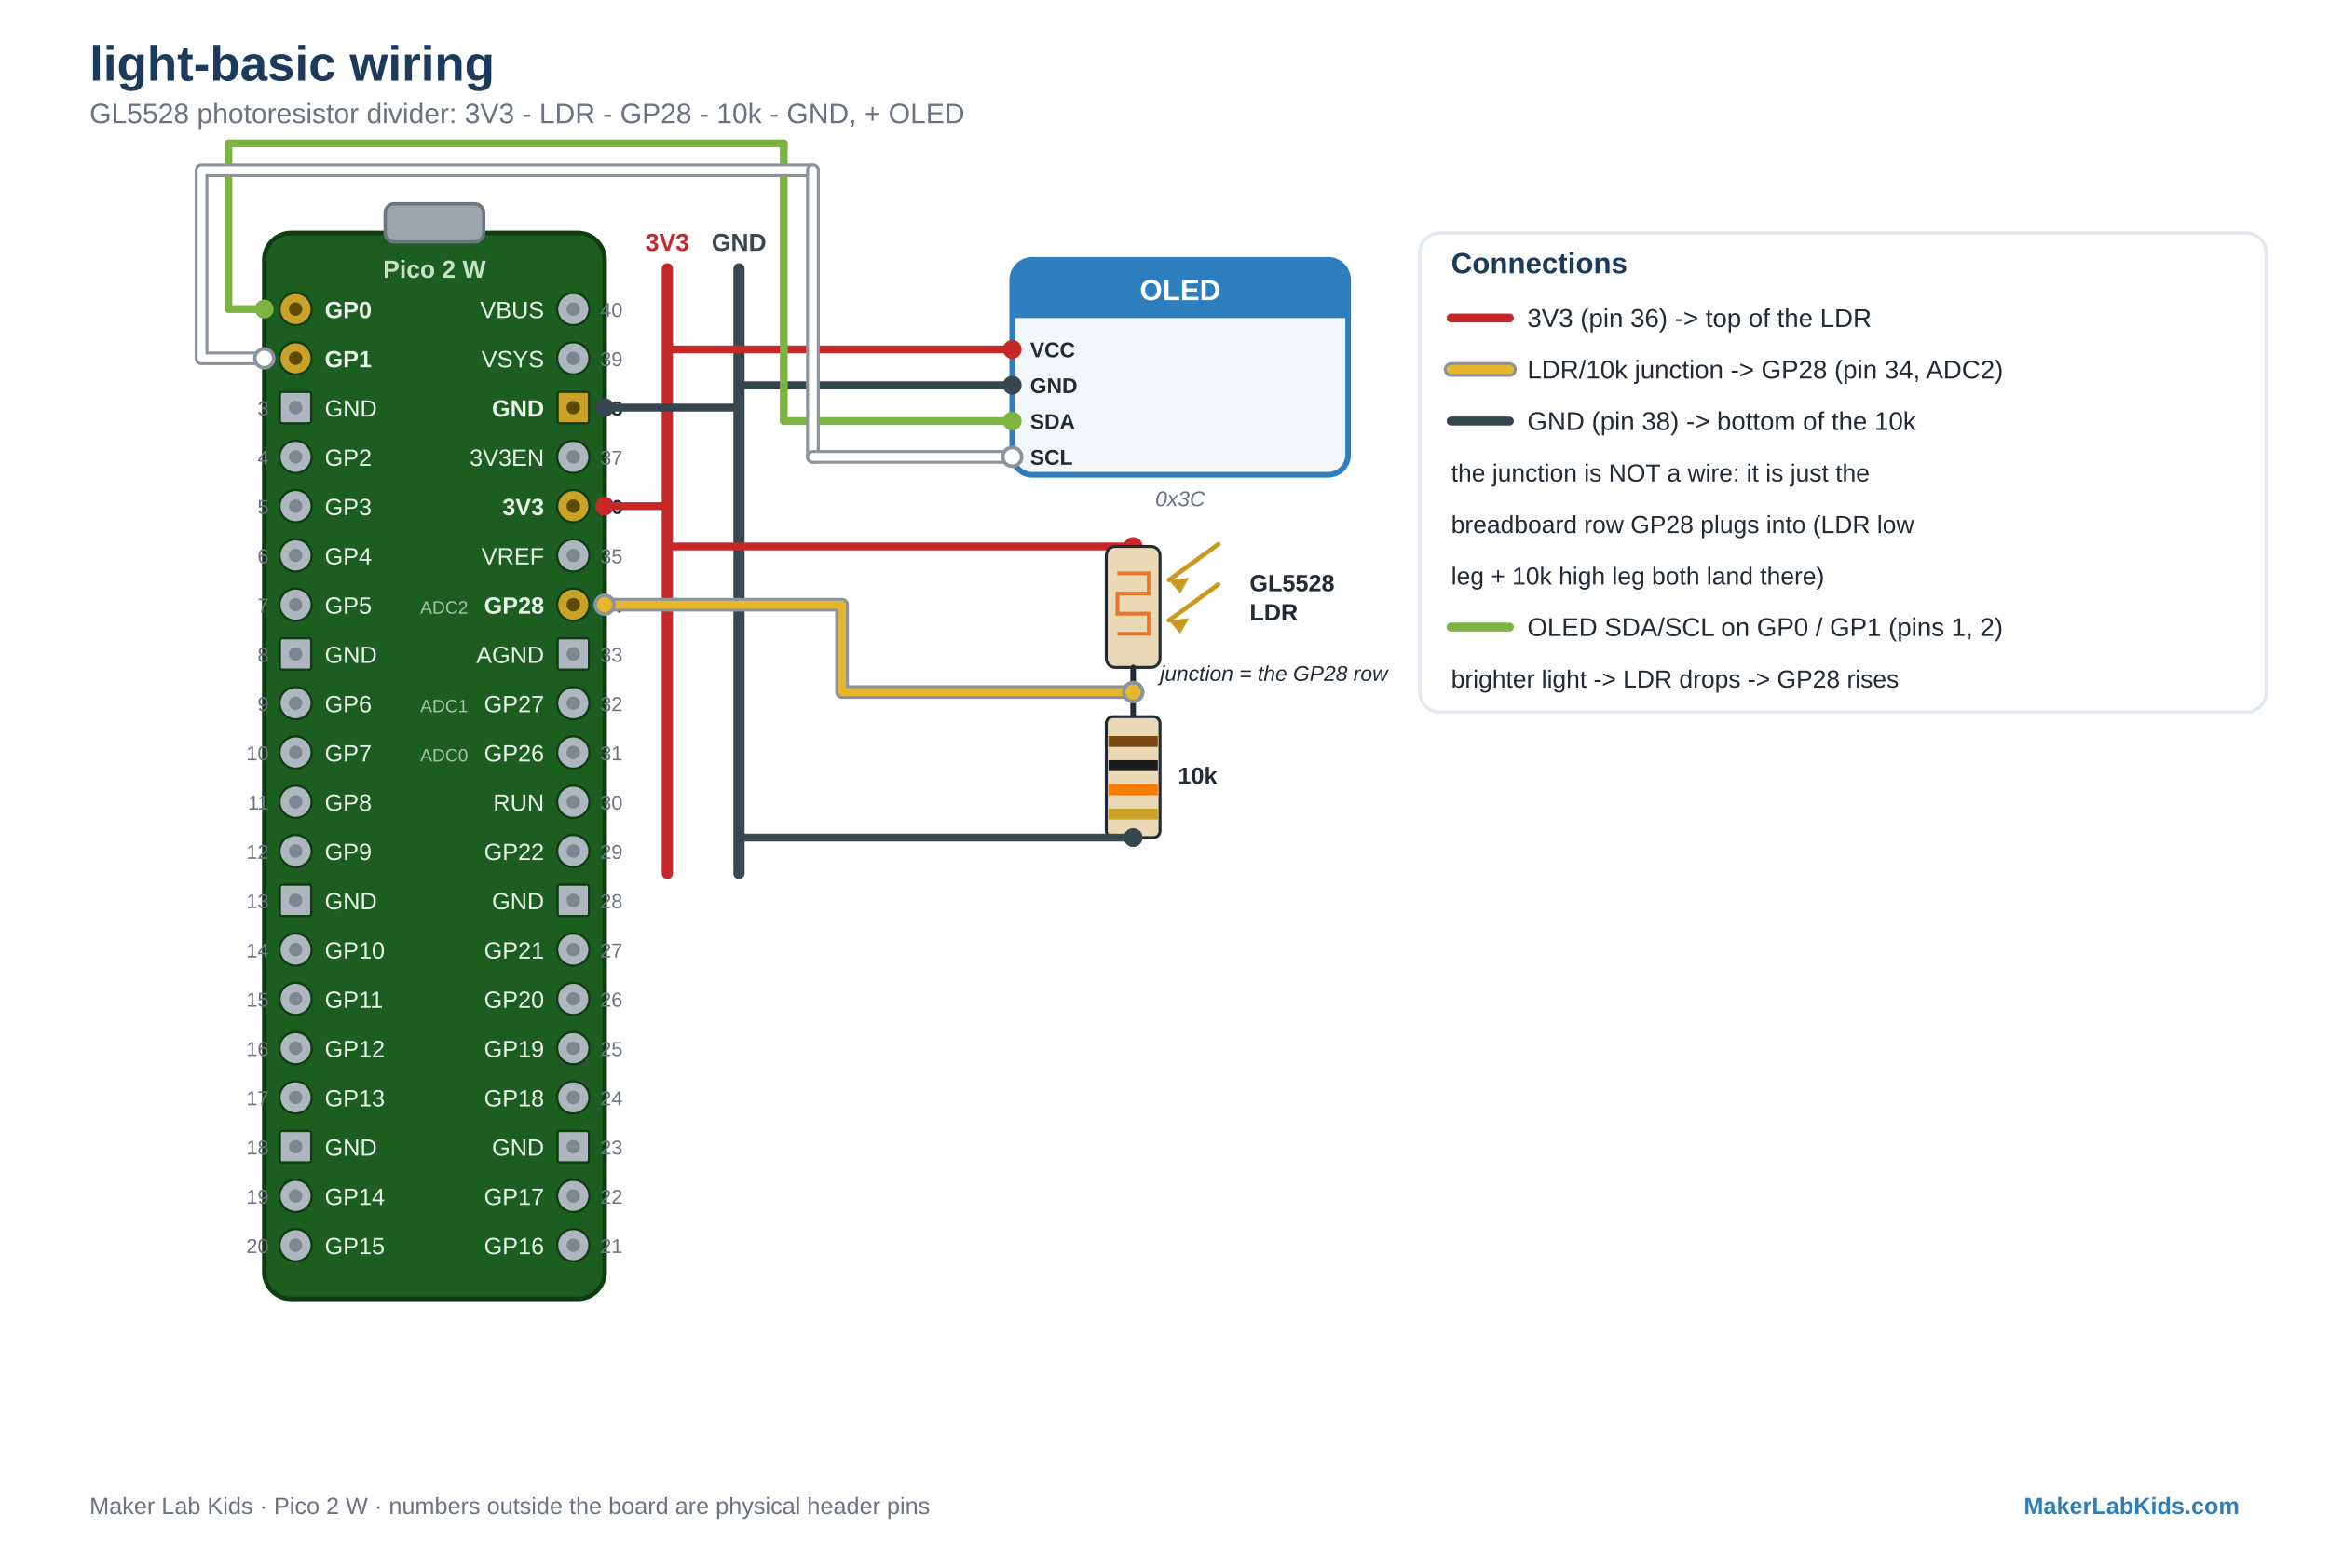
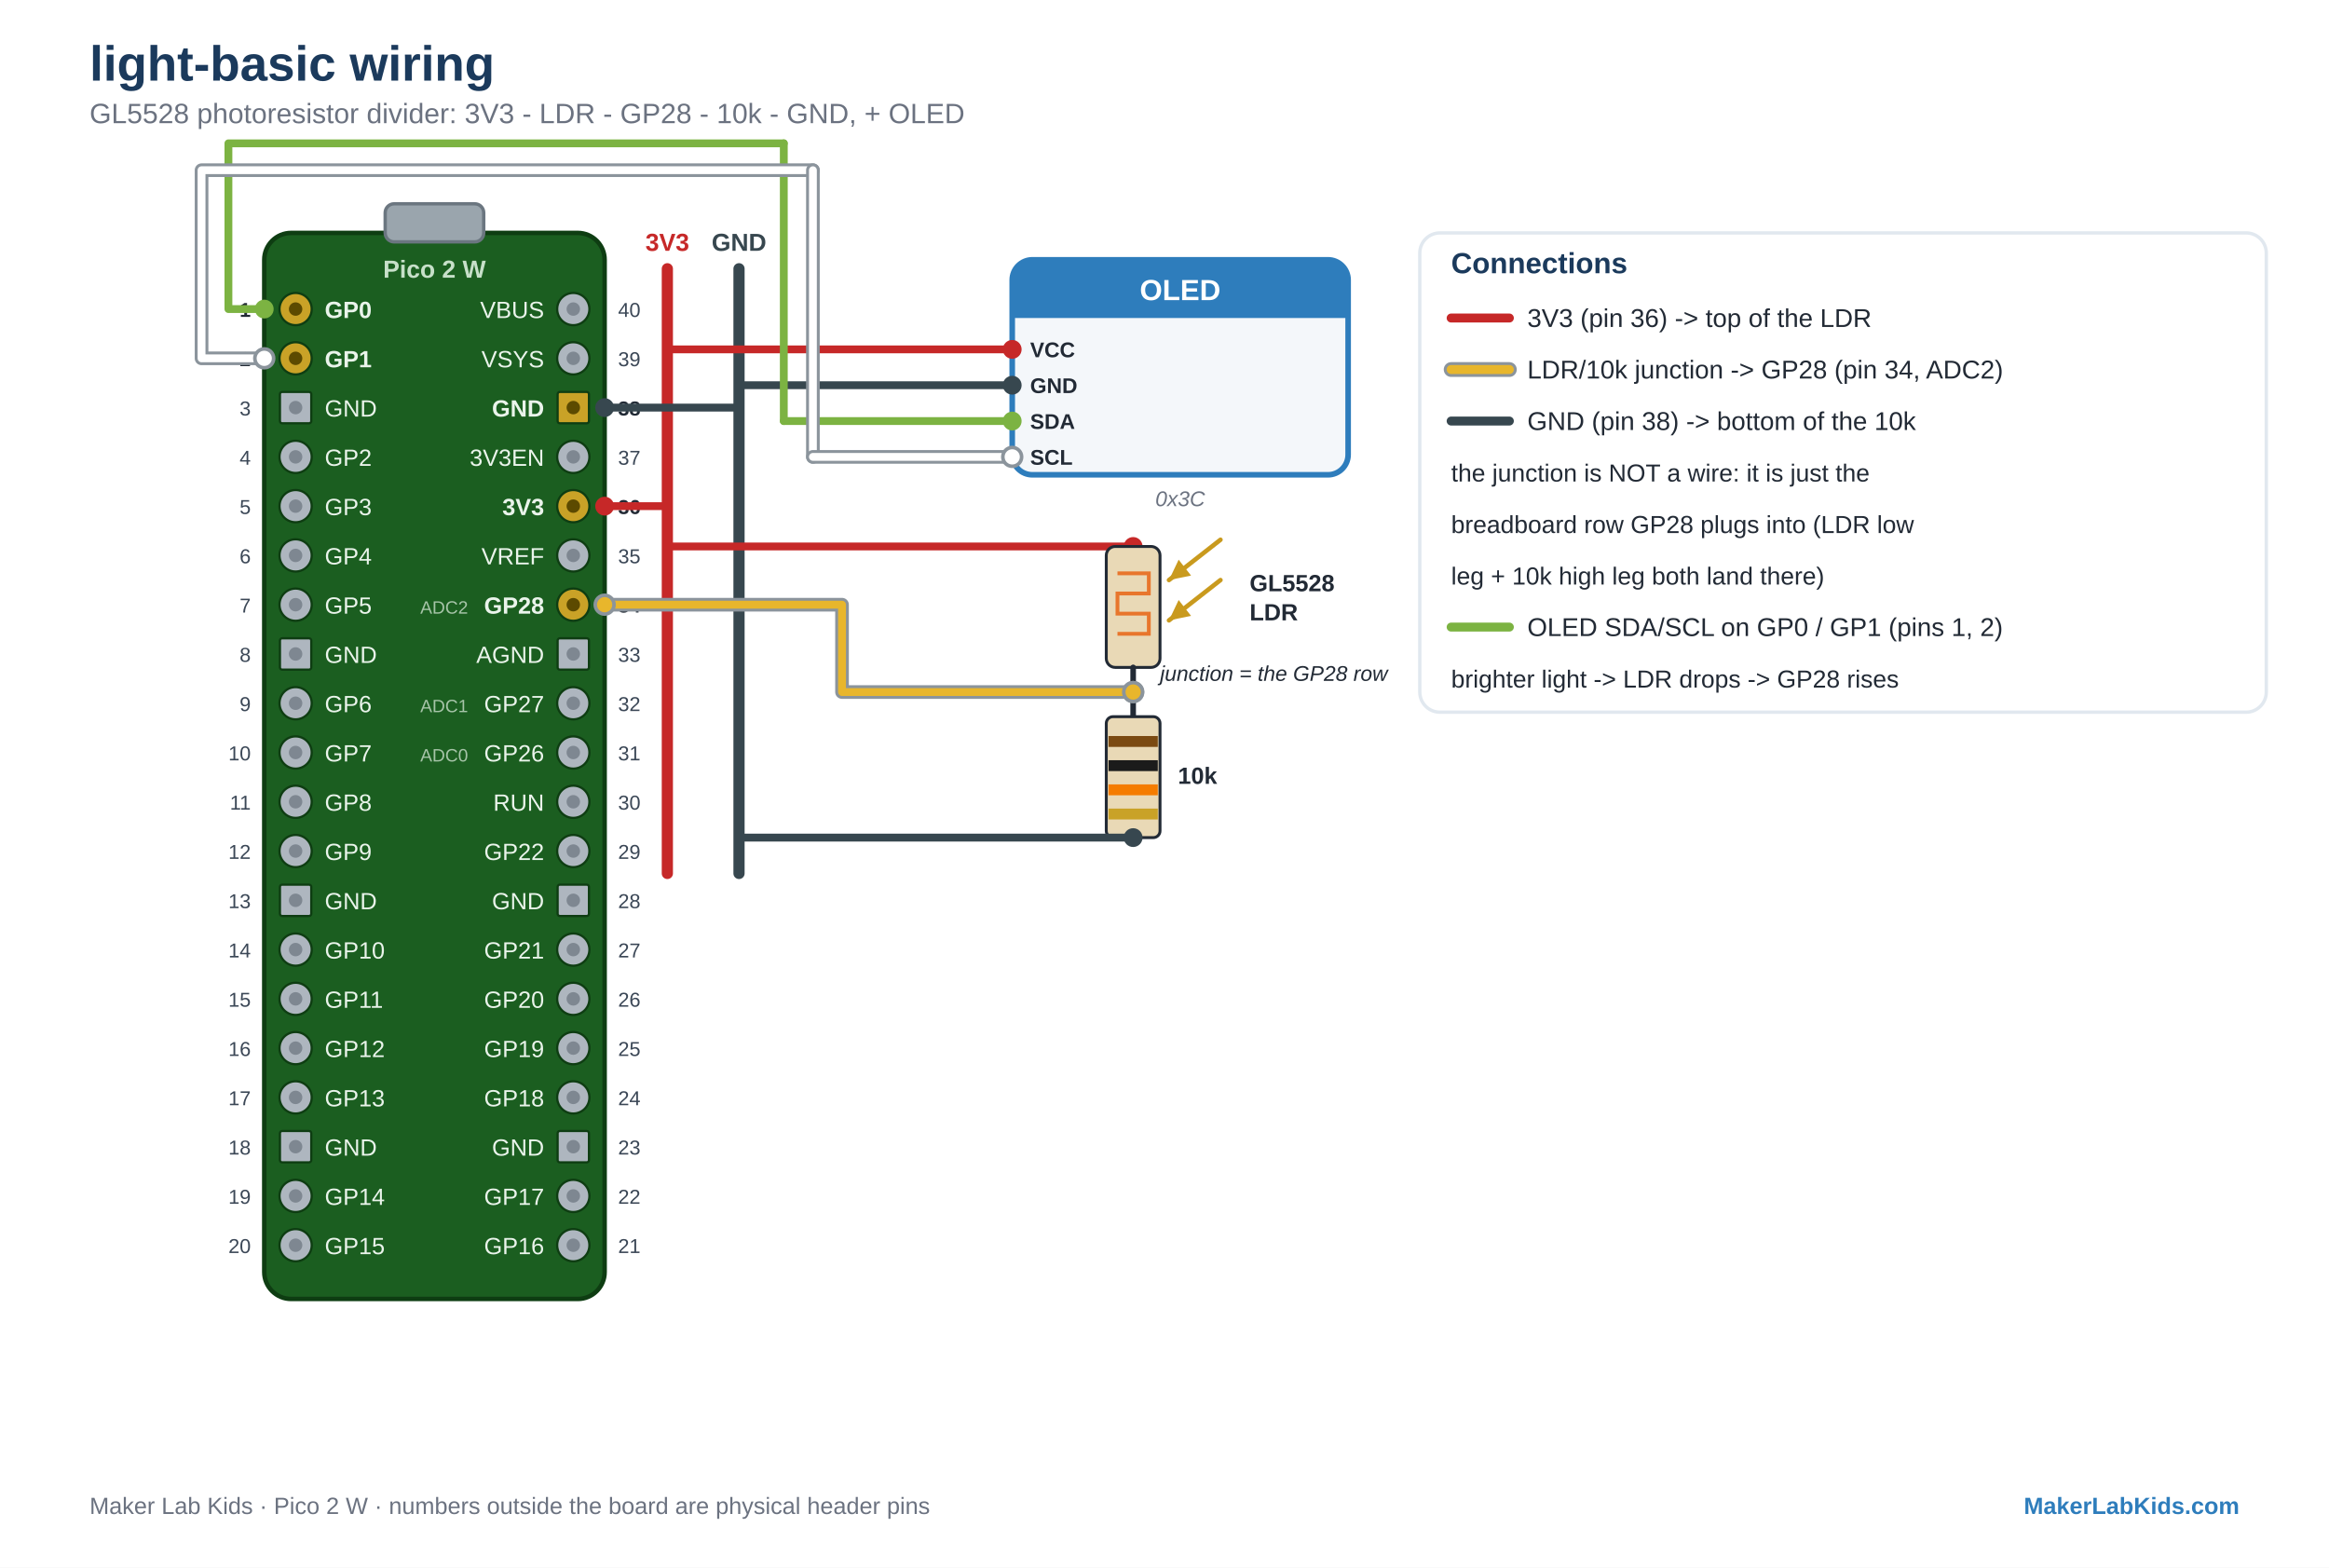
<svg xmlns="http://www.w3.org/2000/svg" viewBox="0 0 1040 700" font-family="Arial, Helvetica, sans-serif">
  <rect width="1040" height="700" fill="#FFFFFF" />
  <text x="40" y="36" font-family="Arial, Helvetica, sans-serif" font-size="22" fill="#1B3A5C" text-anchor="start" font-weight="bold">light-basic wiring</text>
  <text x="40" y="55" font-family="Arial, Helvetica, sans-serif" font-size="12.5" fill="#6B7280" text-anchor="start">GL5528 photoresistor divider: 3V3 - LDR - GP28 - 10k - GND, + OLED</text>
  <rect x="118" y="104" width="152" height="476" rx="12" fill="#1B5E20" stroke="#0E3D12" stroke-width="2" />
  <rect x="172" y="91" width="44" height="17" rx="4" fill="#9AA5AD" stroke="#6B7680" stroke-width="1.5" />
  <text x="194" y="124" font-family="Arial, Helvetica, sans-serif" font-size="11" fill="#C7E0C9" text-anchor="middle" font-weight="bold">Pico 2 W</text>
  <circle cx="132" cy="138" r="7.2" fill="#C9A227" stroke="#0E3D12" stroke-width="1" />
  <circle cx="132" cy="138" r="3" fill="#5C4A00" />
  <text x="145" y="142" font-family="Arial, Helvetica, sans-serif" font-size="10.5" fill="#EAF4EB" text-anchor="start" font-weight="bold">GP0</text>
-   <text x="120" y="141.5" font-family="Arial, Helvetica, sans-serif" font-size="9" fill="#222A35" text-anchor="end" font-weight="bold">1</text>
+   <text x="112" y="141.5" font-family="Arial, Helvetica, sans-serif" font-size="9" fill="#222A35" text-anchor="end" font-weight="bold" stroke="#FFFFFF" stroke-width="2.6" paint-order="stroke" stroke-linejoin="round">1</text>
  <circle cx="132" cy="160" r="7.2" fill="#C9A227" stroke="#0E3D12" stroke-width="1" />
  <circle cx="132" cy="160" r="3" fill="#5C4A00" />
  <text x="145" y="164" font-family="Arial, Helvetica, sans-serif" font-size="10.5" fill="#EAF4EB" text-anchor="start" font-weight="bold">GP1</text>
-   <text x="120" y="163.5" font-family="Arial, Helvetica, sans-serif" font-size="9" fill="#222A35" text-anchor="end" font-weight="bold">2</text>
+   <text x="112" y="163.5" font-family="Arial, Helvetica, sans-serif" font-size="9" fill="#222A35" text-anchor="end" font-weight="bold" stroke="#FFFFFF" stroke-width="2.6" paint-order="stroke" stroke-linejoin="round">2</text>
  <rect x="125" y="175" width="14" height="14" rx="1" fill="#AEB6BF" stroke="#0E3D12" stroke-width="1" />
  <circle cx="132" cy="182" r="3" fill="#7E8791" />
  <text x="145" y="186" font-family="Arial, Helvetica, sans-serif" font-size="10.5" fill="#EAF4EB" text-anchor="start">GND</text>
-   <text x="120" y="185.5" font-family="Arial, Helvetica, sans-serif" font-size="9" fill="#6B7280" text-anchor="end">3</text>
+   <text x="112" y="185.5" font-family="Arial, Helvetica, sans-serif" font-size="9" fill="#3B4756" text-anchor="end" stroke="#FFFFFF" stroke-width="2.6" paint-order="stroke" stroke-linejoin="round">3</text>
  <circle cx="132" cy="204" r="7.2" fill="#AEB6BF" stroke="#0E3D12" stroke-width="1" />
  <circle cx="132" cy="204" r="3" fill="#7E8791" />
  <text x="145" y="208" font-family="Arial, Helvetica, sans-serif" font-size="10.5" fill="#EAF4EB" text-anchor="start">GP2</text>
-   <text x="120" y="207.5" font-family="Arial, Helvetica, sans-serif" font-size="9" fill="#6B7280" text-anchor="end">4</text>
+   <text x="112" y="207.5" font-family="Arial, Helvetica, sans-serif" font-size="9" fill="#3B4756" text-anchor="end" stroke="#FFFFFF" stroke-width="2.6" paint-order="stroke" stroke-linejoin="round">4</text>
  <circle cx="132" cy="226" r="7.2" fill="#AEB6BF" stroke="#0E3D12" stroke-width="1" />
  <circle cx="132" cy="226" r="3" fill="#7E8791" />
  <text x="145" y="230" font-family="Arial, Helvetica, sans-serif" font-size="10.5" fill="#EAF4EB" text-anchor="start">GP3</text>
-   <text x="120" y="229.5" font-family="Arial, Helvetica, sans-serif" font-size="9" fill="#6B7280" text-anchor="end">5</text>
+   <text x="112" y="229.5" font-family="Arial, Helvetica, sans-serif" font-size="9" fill="#3B4756" text-anchor="end" stroke="#FFFFFF" stroke-width="2.6" paint-order="stroke" stroke-linejoin="round">5</text>
  <circle cx="132" cy="248" r="7.2" fill="#AEB6BF" stroke="#0E3D12" stroke-width="1" />
  <circle cx="132" cy="248" r="3" fill="#7E8791" />
  <text x="145" y="252" font-family="Arial, Helvetica, sans-serif" font-size="10.5" fill="#EAF4EB" text-anchor="start">GP4</text>
-   <text x="120" y="251.5" font-family="Arial, Helvetica, sans-serif" font-size="9" fill="#6B7280" text-anchor="end">6</text>
+   <text x="112" y="251.5" font-family="Arial, Helvetica, sans-serif" font-size="9" fill="#3B4756" text-anchor="end" stroke="#FFFFFF" stroke-width="2.6" paint-order="stroke" stroke-linejoin="round">6</text>
  <circle cx="132" cy="270" r="7.2" fill="#AEB6BF" stroke="#0E3D12" stroke-width="1" />
  <circle cx="132" cy="270" r="3" fill="#7E8791" />
  <text x="145" y="274" font-family="Arial, Helvetica, sans-serif" font-size="10.5" fill="#EAF4EB" text-anchor="start">GP5</text>
-   <text x="120" y="273.5" font-family="Arial, Helvetica, sans-serif" font-size="9" fill="#6B7280" text-anchor="end">7</text>
+   <text x="112" y="273.5" font-family="Arial, Helvetica, sans-serif" font-size="9" fill="#3B4756" text-anchor="end" stroke="#FFFFFF" stroke-width="2.6" paint-order="stroke" stroke-linejoin="round">7</text>
  <rect x="125" y="285" width="14" height="14" rx="1" fill="#AEB6BF" stroke="#0E3D12" stroke-width="1" />
  <circle cx="132" cy="292" r="3" fill="#7E8791" />
  <text x="145" y="296" font-family="Arial, Helvetica, sans-serif" font-size="10.5" fill="#EAF4EB" text-anchor="start">GND</text>
-   <text x="120" y="295.5" font-family="Arial, Helvetica, sans-serif" font-size="9" fill="#6B7280" text-anchor="end">8</text>
+   <text x="112" y="295.5" font-family="Arial, Helvetica, sans-serif" font-size="9" fill="#3B4756" text-anchor="end" stroke="#FFFFFF" stroke-width="2.6" paint-order="stroke" stroke-linejoin="round">8</text>
  <circle cx="132" cy="314" r="7.2" fill="#AEB6BF" stroke="#0E3D12" stroke-width="1" />
  <circle cx="132" cy="314" r="3" fill="#7E8791" />
  <text x="145" y="318" font-family="Arial, Helvetica, sans-serif" font-size="10.5" fill="#EAF4EB" text-anchor="start">GP6</text>
-   <text x="120" y="317.5" font-family="Arial, Helvetica, sans-serif" font-size="9" fill="#6B7280" text-anchor="end">9</text>
+   <text x="112" y="317.5" font-family="Arial, Helvetica, sans-serif" font-size="9" fill="#3B4756" text-anchor="end" stroke="#FFFFFF" stroke-width="2.6" paint-order="stroke" stroke-linejoin="round">9</text>
  <circle cx="132" cy="336" r="7.2" fill="#AEB6BF" stroke="#0E3D12" stroke-width="1" />
  <circle cx="132" cy="336" r="3" fill="#7E8791" />
  <text x="145" y="340" font-family="Arial, Helvetica, sans-serif" font-size="10.5" fill="#EAF4EB" text-anchor="start">GP7</text>
-   <text x="120" y="339.5" font-family="Arial, Helvetica, sans-serif" font-size="9" fill="#6B7280" text-anchor="end">10</text>
+   <text x="112" y="339.5" font-family="Arial, Helvetica, sans-serif" font-size="9" fill="#3B4756" text-anchor="end" stroke="#FFFFFF" stroke-width="2.6" paint-order="stroke" stroke-linejoin="round">10</text>
  <circle cx="132" cy="358" r="7.2" fill="#AEB6BF" stroke="#0E3D12" stroke-width="1" />
  <circle cx="132" cy="358" r="3" fill="#7E8791" />
  <text x="145" y="362" font-family="Arial, Helvetica, sans-serif" font-size="10.5" fill="#EAF4EB" text-anchor="start">GP8</text>
-   <text x="120" y="361.5" font-family="Arial, Helvetica, sans-serif" font-size="9" fill="#6B7280" text-anchor="end">11</text>
+   <text x="112" y="361.5" font-family="Arial, Helvetica, sans-serif" font-size="9" fill="#3B4756" text-anchor="end" stroke="#FFFFFF" stroke-width="2.6" paint-order="stroke" stroke-linejoin="round">11</text>
  <circle cx="132" cy="380" r="7.2" fill="#AEB6BF" stroke="#0E3D12" stroke-width="1" />
  <circle cx="132" cy="380" r="3" fill="#7E8791" />
  <text x="145" y="384" font-family="Arial, Helvetica, sans-serif" font-size="10.5" fill="#EAF4EB" text-anchor="start">GP9</text>
-   <text x="120" y="383.5" font-family="Arial, Helvetica, sans-serif" font-size="9" fill="#6B7280" text-anchor="end">12</text>
+   <text x="112" y="383.5" font-family="Arial, Helvetica, sans-serif" font-size="9" fill="#3B4756" text-anchor="end" stroke="#FFFFFF" stroke-width="2.6" paint-order="stroke" stroke-linejoin="round">12</text>
  <rect x="125" y="395" width="14" height="14" rx="1" fill="#AEB6BF" stroke="#0E3D12" stroke-width="1" />
  <circle cx="132" cy="402" r="3" fill="#7E8791" />
  <text x="145" y="406" font-family="Arial, Helvetica, sans-serif" font-size="10.5" fill="#EAF4EB" text-anchor="start">GND</text>
-   <text x="120" y="405.5" font-family="Arial, Helvetica, sans-serif" font-size="9" fill="#6B7280" text-anchor="end">13</text>
+   <text x="112" y="405.5" font-family="Arial, Helvetica, sans-serif" font-size="9" fill="#3B4756" text-anchor="end" stroke="#FFFFFF" stroke-width="2.6" paint-order="stroke" stroke-linejoin="round">13</text>
  <circle cx="132" cy="424" r="7.2" fill="#AEB6BF" stroke="#0E3D12" stroke-width="1" />
  <circle cx="132" cy="424" r="3" fill="#7E8791" />
  <text x="145" y="428" font-family="Arial, Helvetica, sans-serif" font-size="10.5" fill="#EAF4EB" text-anchor="start">GP10</text>
-   <text x="120" y="427.5" font-family="Arial, Helvetica, sans-serif" font-size="9" fill="#6B7280" text-anchor="end">14</text>
+   <text x="112" y="427.5" font-family="Arial, Helvetica, sans-serif" font-size="9" fill="#3B4756" text-anchor="end" stroke="#FFFFFF" stroke-width="2.6" paint-order="stroke" stroke-linejoin="round">14</text>
  <circle cx="132" cy="446" r="7.2" fill="#AEB6BF" stroke="#0E3D12" stroke-width="1" />
  <circle cx="132" cy="446" r="3" fill="#7E8791" />
  <text x="145" y="450" font-family="Arial, Helvetica, sans-serif" font-size="10.5" fill="#EAF4EB" text-anchor="start">GP11</text>
-   <text x="120" y="449.5" font-family="Arial, Helvetica, sans-serif" font-size="9" fill="#6B7280" text-anchor="end">15</text>
+   <text x="112" y="449.5" font-family="Arial, Helvetica, sans-serif" font-size="9" fill="#3B4756" text-anchor="end" stroke="#FFFFFF" stroke-width="2.6" paint-order="stroke" stroke-linejoin="round">15</text>
  <circle cx="132" cy="468" r="7.2" fill="#AEB6BF" stroke="#0E3D12" stroke-width="1" />
  <circle cx="132" cy="468" r="3" fill="#7E8791" />
  <text x="145" y="472" font-family="Arial, Helvetica, sans-serif" font-size="10.5" fill="#EAF4EB" text-anchor="start">GP12</text>
-   <text x="120" y="471.5" font-family="Arial, Helvetica, sans-serif" font-size="9" fill="#6B7280" text-anchor="end">16</text>
+   <text x="112" y="471.5" font-family="Arial, Helvetica, sans-serif" font-size="9" fill="#3B4756" text-anchor="end" stroke="#FFFFFF" stroke-width="2.6" paint-order="stroke" stroke-linejoin="round">16</text>
  <circle cx="132" cy="490" r="7.2" fill="#AEB6BF" stroke="#0E3D12" stroke-width="1" />
  <circle cx="132" cy="490" r="3" fill="#7E8791" />
  <text x="145" y="494" font-family="Arial, Helvetica, sans-serif" font-size="10.5" fill="#EAF4EB" text-anchor="start">GP13</text>
-   <text x="120" y="493.5" font-family="Arial, Helvetica, sans-serif" font-size="9" fill="#6B7280" text-anchor="end">17</text>
+   <text x="112" y="493.5" font-family="Arial, Helvetica, sans-serif" font-size="9" fill="#3B4756" text-anchor="end" stroke="#FFFFFF" stroke-width="2.6" paint-order="stroke" stroke-linejoin="round">17</text>
  <rect x="125" y="505" width="14" height="14" rx="1" fill="#AEB6BF" stroke="#0E3D12" stroke-width="1" />
  <circle cx="132" cy="512" r="3" fill="#7E8791" />
  <text x="145" y="516" font-family="Arial, Helvetica, sans-serif" font-size="10.5" fill="#EAF4EB" text-anchor="start">GND</text>
-   <text x="120" y="515.5" font-family="Arial, Helvetica, sans-serif" font-size="9" fill="#6B7280" text-anchor="end">18</text>
+   <text x="112" y="515.5" font-family="Arial, Helvetica, sans-serif" font-size="9" fill="#3B4756" text-anchor="end" stroke="#FFFFFF" stroke-width="2.6" paint-order="stroke" stroke-linejoin="round">18</text>
  <circle cx="132" cy="534" r="7.2" fill="#AEB6BF" stroke="#0E3D12" stroke-width="1" />
  <circle cx="132" cy="534" r="3" fill="#7E8791" />
  <text x="145" y="538" font-family="Arial, Helvetica, sans-serif" font-size="10.5" fill="#EAF4EB" text-anchor="start">GP14</text>
-   <text x="120" y="537.5" font-family="Arial, Helvetica, sans-serif" font-size="9" fill="#6B7280" text-anchor="end">19</text>
+   <text x="112" y="537.5" font-family="Arial, Helvetica, sans-serif" font-size="9" fill="#3B4756" text-anchor="end" stroke="#FFFFFF" stroke-width="2.6" paint-order="stroke" stroke-linejoin="round">19</text>
  <circle cx="132" cy="556" r="7.2" fill="#AEB6BF" stroke="#0E3D12" stroke-width="1" />
  <circle cx="132" cy="556" r="3" fill="#7E8791" />
  <text x="145" y="560" font-family="Arial, Helvetica, sans-serif" font-size="10.5" fill="#EAF4EB" text-anchor="start">GP15</text>
-   <text x="120" y="559.5" font-family="Arial, Helvetica, sans-serif" font-size="9" fill="#6B7280" text-anchor="end">20</text>
+   <text x="112" y="559.5" font-family="Arial, Helvetica, sans-serif" font-size="9" fill="#3B4756" text-anchor="end" stroke="#FFFFFF" stroke-width="2.6" paint-order="stroke" stroke-linejoin="round">20</text>
  <circle cx="256" cy="556" r="7.2" fill="#AEB6BF" stroke="#0E3D12" stroke-width="1" />
  <circle cx="256" cy="556" r="3" fill="#7E8791" />
  <text x="243" y="560" font-family="Arial, Helvetica, sans-serif" font-size="10.5" fill="#EAF4EB" text-anchor="end">GP16</text>
-   <text x="268" y="559.5" font-family="Arial, Helvetica, sans-serif" font-size="9" fill="#6B7280" text-anchor="start">21</text>
+   <text x="276" y="559.5" font-family="Arial, Helvetica, sans-serif" font-size="9" fill="#3B4756" text-anchor="start" stroke="#FFFFFF" stroke-width="2.6" paint-order="stroke" stroke-linejoin="round">21</text>
  <circle cx="256" cy="534" r="7.2" fill="#AEB6BF" stroke="#0E3D12" stroke-width="1" />
  <circle cx="256" cy="534" r="3" fill="#7E8791" />
  <text x="243" y="538" font-family="Arial, Helvetica, sans-serif" font-size="10.5" fill="#EAF4EB" text-anchor="end">GP17</text>
-   <text x="268" y="537.5" font-family="Arial, Helvetica, sans-serif" font-size="9" fill="#6B7280" text-anchor="start">22</text>
+   <text x="276" y="537.5" font-family="Arial, Helvetica, sans-serif" font-size="9" fill="#3B4756" text-anchor="start" stroke="#FFFFFF" stroke-width="2.6" paint-order="stroke" stroke-linejoin="round">22</text>
  <rect x="249" y="505" width="14" height="14" rx="1" fill="#AEB6BF" stroke="#0E3D12" stroke-width="1" />
  <circle cx="256" cy="512" r="3" fill="#7E8791" />
  <text x="243" y="516" font-family="Arial, Helvetica, sans-serif" font-size="10.5" fill="#EAF4EB" text-anchor="end">GND</text>
-   <text x="268" y="515.5" font-family="Arial, Helvetica, sans-serif" font-size="9" fill="#6B7280" text-anchor="start">23</text>
+   <text x="276" y="515.5" font-family="Arial, Helvetica, sans-serif" font-size="9" fill="#3B4756" text-anchor="start" stroke="#FFFFFF" stroke-width="2.6" paint-order="stroke" stroke-linejoin="round">23</text>
  <circle cx="256" cy="490" r="7.2" fill="#AEB6BF" stroke="#0E3D12" stroke-width="1" />
  <circle cx="256" cy="490" r="3" fill="#7E8791" />
  <text x="243" y="494" font-family="Arial, Helvetica, sans-serif" font-size="10.5" fill="#EAF4EB" text-anchor="end">GP18</text>
-   <text x="268" y="493.5" font-family="Arial, Helvetica, sans-serif" font-size="9" fill="#6B7280" text-anchor="start">24</text>
+   <text x="276" y="493.5" font-family="Arial, Helvetica, sans-serif" font-size="9" fill="#3B4756" text-anchor="start" stroke="#FFFFFF" stroke-width="2.6" paint-order="stroke" stroke-linejoin="round">24</text>
  <circle cx="256" cy="468" r="7.2" fill="#AEB6BF" stroke="#0E3D12" stroke-width="1" />
  <circle cx="256" cy="468" r="3" fill="#7E8791" />
  <text x="243" y="472" font-family="Arial, Helvetica, sans-serif" font-size="10.5" fill="#EAF4EB" text-anchor="end">GP19</text>
-   <text x="268" y="471.5" font-family="Arial, Helvetica, sans-serif" font-size="9" fill="#6B7280" text-anchor="start">25</text>
+   <text x="276" y="471.5" font-family="Arial, Helvetica, sans-serif" font-size="9" fill="#3B4756" text-anchor="start" stroke="#FFFFFF" stroke-width="2.6" paint-order="stroke" stroke-linejoin="round">25</text>
  <circle cx="256" cy="446" r="7.2" fill="#AEB6BF" stroke="#0E3D12" stroke-width="1" />
  <circle cx="256" cy="446" r="3" fill="#7E8791" />
  <text x="243" y="450" font-family="Arial, Helvetica, sans-serif" font-size="10.5" fill="#EAF4EB" text-anchor="end">GP20</text>
-   <text x="268" y="449.5" font-family="Arial, Helvetica, sans-serif" font-size="9" fill="#6B7280" text-anchor="start">26</text>
+   <text x="276" y="449.5" font-family="Arial, Helvetica, sans-serif" font-size="9" fill="#3B4756" text-anchor="start" stroke="#FFFFFF" stroke-width="2.6" paint-order="stroke" stroke-linejoin="round">26</text>
  <circle cx="256" cy="424" r="7.2" fill="#AEB6BF" stroke="#0E3D12" stroke-width="1" />
  <circle cx="256" cy="424" r="3" fill="#7E8791" />
  <text x="243" y="428" font-family="Arial, Helvetica, sans-serif" font-size="10.5" fill="#EAF4EB" text-anchor="end">GP21</text>
-   <text x="268" y="427.5" font-family="Arial, Helvetica, sans-serif" font-size="9" fill="#6B7280" text-anchor="start">27</text>
+   <text x="276" y="427.5" font-family="Arial, Helvetica, sans-serif" font-size="9" fill="#3B4756" text-anchor="start" stroke="#FFFFFF" stroke-width="2.6" paint-order="stroke" stroke-linejoin="round">27</text>
  <rect x="249" y="395" width="14" height="14" rx="1" fill="#AEB6BF" stroke="#0E3D12" stroke-width="1" />
  <circle cx="256" cy="402" r="3" fill="#7E8791" />
  <text x="243" y="406" font-family="Arial, Helvetica, sans-serif" font-size="10.5" fill="#EAF4EB" text-anchor="end">GND</text>
-   <text x="268" y="405.5" font-family="Arial, Helvetica, sans-serif" font-size="9" fill="#6B7280" text-anchor="start">28</text>
+   <text x="276" y="405.5" font-family="Arial, Helvetica, sans-serif" font-size="9" fill="#3B4756" text-anchor="start" stroke="#FFFFFF" stroke-width="2.6" paint-order="stroke" stroke-linejoin="round">28</text>
  <circle cx="256" cy="380" r="7.2" fill="#AEB6BF" stroke="#0E3D12" stroke-width="1" />
  <circle cx="256" cy="380" r="3" fill="#7E8791" />
  <text x="243" y="384" font-family="Arial, Helvetica, sans-serif" font-size="10.5" fill="#EAF4EB" text-anchor="end">GP22</text>
-   <text x="268" y="383.5" font-family="Arial, Helvetica, sans-serif" font-size="9" fill="#6B7280" text-anchor="start">29</text>
+   <text x="276" y="383.5" font-family="Arial, Helvetica, sans-serif" font-size="9" fill="#3B4756" text-anchor="start" stroke="#FFFFFF" stroke-width="2.6" paint-order="stroke" stroke-linejoin="round">29</text>
  <circle cx="256" cy="358" r="7.2" fill="#AEB6BF" stroke="#0E3D12" stroke-width="1" />
  <circle cx="256" cy="358" r="3" fill="#7E8791" />
  <text x="243" y="362" font-family="Arial, Helvetica, sans-serif" font-size="10.5" fill="#EAF4EB" text-anchor="end">RUN</text>
-   <text x="268" y="361.5" font-family="Arial, Helvetica, sans-serif" font-size="9" fill="#6B7280" text-anchor="start">30</text>
+   <text x="276" y="361.5" font-family="Arial, Helvetica, sans-serif" font-size="9" fill="#3B4756" text-anchor="start" stroke="#FFFFFF" stroke-width="2.6" paint-order="stroke" stroke-linejoin="round">30</text>
  <circle cx="256" cy="336" r="7.2" fill="#AEB6BF" stroke="#0E3D12" stroke-width="1" />
  <circle cx="256" cy="336" r="3" fill="#7E8791" />
  <text x="243" y="340" font-family="Arial, Helvetica, sans-serif" font-size="10.5" fill="#EAF4EB" text-anchor="end">GP26</text>
  <text x="209" y="340" font-family="Arial, Helvetica, sans-serif" font-size="8" fill="#A6C4A8" text-anchor="end">ADC0</text>
-   <text x="268" y="339.5" font-family="Arial, Helvetica, sans-serif" font-size="9" fill="#6B7280" text-anchor="start">31</text>
+   <text x="276" y="339.5" font-family="Arial, Helvetica, sans-serif" font-size="9" fill="#3B4756" text-anchor="start" stroke="#FFFFFF" stroke-width="2.6" paint-order="stroke" stroke-linejoin="round">31</text>
  <circle cx="256" cy="314" r="7.2" fill="#AEB6BF" stroke="#0E3D12" stroke-width="1" />
  <circle cx="256" cy="314" r="3" fill="#7E8791" />
  <text x="243" y="318" font-family="Arial, Helvetica, sans-serif" font-size="10.5" fill="#EAF4EB" text-anchor="end">GP27</text>
  <text x="209" y="318" font-family="Arial, Helvetica, sans-serif" font-size="8" fill="#A6C4A8" text-anchor="end">ADC1</text>
-   <text x="268" y="317.5" font-family="Arial, Helvetica, sans-serif" font-size="9" fill="#6B7280" text-anchor="start">32</text>
+   <text x="276" y="317.5" font-family="Arial, Helvetica, sans-serif" font-size="9" fill="#3B4756" text-anchor="start" stroke="#FFFFFF" stroke-width="2.6" paint-order="stroke" stroke-linejoin="round">32</text>
  <rect x="249" y="285" width="14" height="14" rx="1" fill="#AEB6BF" stroke="#0E3D12" stroke-width="1" />
  <circle cx="256" cy="292" r="3" fill="#7E8791" />
  <text x="243" y="296" font-family="Arial, Helvetica, sans-serif" font-size="10.5" fill="#EAF4EB" text-anchor="end">AGND</text>
-   <text x="268" y="295.5" font-family="Arial, Helvetica, sans-serif" font-size="9" fill="#6B7280" text-anchor="start">33</text>
+   <text x="276" y="295.5" font-family="Arial, Helvetica, sans-serif" font-size="9" fill="#3B4756" text-anchor="start" stroke="#FFFFFF" stroke-width="2.6" paint-order="stroke" stroke-linejoin="round">33</text>
  <circle cx="256" cy="270" r="7.2" fill="#C9A227" stroke="#0E3D12" stroke-width="1" />
  <circle cx="256" cy="270" r="3" fill="#5C4A00" />
  <text x="243" y="274" font-family="Arial, Helvetica, sans-serif" font-size="10.5" fill="#EAF4EB" text-anchor="end" font-weight="bold">GP28</text>
  <text x="209" y="274" font-family="Arial, Helvetica, sans-serif" font-size="8" fill="#A6C4A8" text-anchor="end">ADC2</text>
-   <text x="268" y="273.5" font-family="Arial, Helvetica, sans-serif" font-size="9" fill="#222A35" text-anchor="start" font-weight="bold">34</text>
+   <text x="276" y="273.5" font-family="Arial, Helvetica, sans-serif" font-size="9" fill="#222A35" text-anchor="start" font-weight="bold" stroke="#FFFFFF" stroke-width="2.6" paint-order="stroke" stroke-linejoin="round">34</text>
  <circle cx="256" cy="248" r="7.2" fill="#AEB6BF" stroke="#0E3D12" stroke-width="1" />
  <circle cx="256" cy="248" r="3" fill="#7E8791" />
  <text x="243" y="252" font-family="Arial, Helvetica, sans-serif" font-size="10.5" fill="#EAF4EB" text-anchor="end">VREF</text>
-   <text x="268" y="251.5" font-family="Arial, Helvetica, sans-serif" font-size="9" fill="#6B7280" text-anchor="start">35</text>
+   <text x="276" y="251.5" font-family="Arial, Helvetica, sans-serif" font-size="9" fill="#3B4756" text-anchor="start" stroke="#FFFFFF" stroke-width="2.6" paint-order="stroke" stroke-linejoin="round">35</text>
  <circle cx="256" cy="226" r="7.2" fill="#C9A227" stroke="#0E3D12" stroke-width="1" />
  <circle cx="256" cy="226" r="3" fill="#5C4A00" />
  <text x="243" y="230" font-family="Arial, Helvetica, sans-serif" font-size="10.5" fill="#EAF4EB" text-anchor="end" font-weight="bold">3V3</text>
-   <text x="268" y="229.5" font-family="Arial, Helvetica, sans-serif" font-size="9" fill="#222A35" text-anchor="start" font-weight="bold">36</text>
+   <text x="276" y="229.5" font-family="Arial, Helvetica, sans-serif" font-size="9" fill="#222A35" text-anchor="start" font-weight="bold" stroke="#FFFFFF" stroke-width="2.6" paint-order="stroke" stroke-linejoin="round">36</text>
  <circle cx="256" cy="204" r="7.2" fill="#AEB6BF" stroke="#0E3D12" stroke-width="1" />
  <circle cx="256" cy="204" r="3" fill="#7E8791" />
  <text x="243" y="208" font-family="Arial, Helvetica, sans-serif" font-size="10.5" fill="#EAF4EB" text-anchor="end">3V3EN</text>
-   <text x="268" y="207.5" font-family="Arial, Helvetica, sans-serif" font-size="9" fill="#6B7280" text-anchor="start">37</text>
+   <text x="276" y="207.5" font-family="Arial, Helvetica, sans-serif" font-size="9" fill="#3B4756" text-anchor="start" stroke="#FFFFFF" stroke-width="2.6" paint-order="stroke" stroke-linejoin="round">37</text>
  <rect x="249" y="175" width="14" height="14" rx="1" fill="#C9A227" stroke="#0E3D12" stroke-width="1" />
  <circle cx="256" cy="182" r="3" fill="#5C4A00" />
  <text x="243" y="186" font-family="Arial, Helvetica, sans-serif" font-size="10.5" fill="#EAF4EB" text-anchor="end" font-weight="bold">GND</text>
-   <text x="268" y="185.5" font-family="Arial, Helvetica, sans-serif" font-size="9" fill="#222A35" text-anchor="start" font-weight="bold">38</text>
+   <text x="276" y="185.5" font-family="Arial, Helvetica, sans-serif" font-size="9" fill="#222A35" text-anchor="start" font-weight="bold" stroke="#FFFFFF" stroke-width="2.6" paint-order="stroke" stroke-linejoin="round">38</text>
  <circle cx="256" cy="160" r="7.2" fill="#AEB6BF" stroke="#0E3D12" stroke-width="1" />
  <circle cx="256" cy="160" r="3" fill="#7E8791" />
  <text x="243" y="164" font-family="Arial, Helvetica, sans-serif" font-size="10.5" fill="#EAF4EB" text-anchor="end">VSYS</text>
-   <text x="268" y="163.5" font-family="Arial, Helvetica, sans-serif" font-size="9" fill="#6B7280" text-anchor="start">39</text>
+   <text x="276" y="163.5" font-family="Arial, Helvetica, sans-serif" font-size="9" fill="#3B4756" text-anchor="start" stroke="#FFFFFF" stroke-width="2.6" paint-order="stroke" stroke-linejoin="round">39</text>
  <circle cx="256" cy="138" r="7.2" fill="#AEB6BF" stroke="#0E3D12" stroke-width="1" />
  <circle cx="256" cy="138" r="3" fill="#7E8791" />
  <text x="243" y="142" font-family="Arial, Helvetica, sans-serif" font-size="10.5" fill="#EAF4EB" text-anchor="end">VBUS</text>
-   <text x="268" y="141.5" font-family="Arial, Helvetica, sans-serif" font-size="9" fill="#6B7280" text-anchor="start">40</text>
+   <text x="276" y="141.5" font-family="Arial, Helvetica, sans-serif" font-size="9" fill="#3B4756" text-anchor="start" stroke="#FFFFFF" stroke-width="2.6" paint-order="stroke" stroke-linejoin="round">40</text>
  <path d="M298 120 L298 390" fill="none" stroke="#C62828" stroke-width="5" stroke-linejoin="round" stroke-linecap="round" />
  <path d="M330 120 L330 390" fill="none" stroke="#37474F" stroke-width="5" stroke-linejoin="round" stroke-linecap="round" />
  <text x="298" y="112" font-family="Arial, Helvetica, sans-serif" font-size="11" fill="#C62828" text-anchor="middle" font-weight="bold">3V3</text>
  <text x="330" y="112" font-family="Arial, Helvetica, sans-serif" font-size="11" fill="#37474F" text-anchor="middle" font-weight="bold">GND</text>
  <path d="M270 226 L298 226" fill="none" stroke="#C62828" stroke-width="3.5" stroke-linejoin="round" stroke-linecap="round" />
  <circle cx="270" cy="226" r="4.2" fill="#C62828" />
  <path d="M270 182 L330 182" fill="none" stroke="#37474F" stroke-width="3.5" stroke-linejoin="round" stroke-linecap="round" />
  <circle cx="270" cy="182" r="4.2" fill="#37474F" />
  <rect x="452" y="116" width="150" height="96" rx="9" fill="#F4F7FA" stroke="#2E7DBC" stroke-width="2.5" />
  <path d="M452 125 q0 -9 9 -9 h132 q9 0 9 9 v17 h-150 z" fill="#2E7DBC" />
  <text x="527" y="134" font-family="Arial, Helvetica, sans-serif" font-size="13" fill="#FFFFFF" text-anchor="middle" font-weight="bold">OLED</text>
  <text x="527" y="226" font-family="Arial, Helvetica, sans-serif" font-size="9.5" fill="#6B7280" text-anchor="middle" font-style="italic">0x3C</text>
  <text x="460" y="159.5" font-family="Arial, Helvetica, sans-serif" font-size="9.5" fill="#222A35" text-anchor="start" font-weight="bold">VCC</text>
  <text x="460" y="175.5" font-family="Arial, Helvetica, sans-serif" font-size="9.5" fill="#222A35" text-anchor="start" font-weight="bold">GND</text>
  <text x="460" y="191.5" font-family="Arial, Helvetica, sans-serif" font-size="9.5" fill="#222A35" text-anchor="start" font-weight="bold">SDA</text>
  <text x="460" y="207.5" font-family="Arial, Helvetica, sans-serif" font-size="9.5" fill="#222A35" text-anchor="start" font-weight="bold">SCL</text>
  <path d="M298 156 L452 156" fill="none" stroke="#C62828" stroke-width="3.5" stroke-linejoin="round" stroke-linecap="round" />
  <circle cx="452" cy="156" r="4.2" fill="#C62828" />
  <path d="M330 172 L452 172" fill="none" stroke="#37474F" stroke-width="3.5" stroke-linejoin="round" stroke-linecap="round" />
  <circle cx="452" cy="172" r="4.2" fill="#37474F" />
  <path d="M118 138 L102 138 L102 64 L350 64" fill="none" stroke="#7CB342" stroke-width="3.5" stroke-linejoin="round" stroke-linecap="round" />
  <circle cx="118" cy="138" r="4.2" fill="#7CB342" />
  <path d="M350 64 L350 188" fill="none" stroke="#7CB342" stroke-width="3.5" stroke-linejoin="round" stroke-linecap="round" />
  <path d="M350 188 L452 188" fill="none" stroke="#7CB342" stroke-width="3.5" stroke-linejoin="round" stroke-linecap="round" />
  <circle cx="452" cy="188" r="4.2" fill="#7CB342" />
  <path d="M118 160 L90 160 L90 76 L363 76" fill="none" stroke="#8B949C" stroke-width="6.1" stroke-linejoin="round" stroke-linecap="round" />
  <path d="M118 160 L90 160 L90 76 L363 76" fill="none" stroke="#FFFFFF" stroke-width="3.5" stroke-linejoin="round" stroke-linecap="round" />
  <circle cx="118" cy="160" r="4.2" fill="#FFFFFF" stroke="#8B949C" stroke-width="1.6" />
  <path d="M363 76 L363 204" fill="none" stroke="#8B949C" stroke-width="6.1" stroke-linejoin="round" stroke-linecap="round" />
  <path d="M363 76 L363 204" fill="none" stroke="#FFFFFF" stroke-width="3.5" stroke-linejoin="round" stroke-linecap="round" />
  <path d="M363 204 L452 204" fill="none" stroke="#8B949C" stroke-width="6.1" stroke-linejoin="round" stroke-linecap="round" />
  <path d="M363 204 L452 204" fill="none" stroke="#FFFFFF" stroke-width="3.5" stroke-linejoin="round" stroke-linecap="round" />
  <circle cx="452" cy="204" r="4.2" fill="#FFFFFF" stroke="#8B949C" stroke-width="1.6" />
  <path d="M298 244 L506 244" fill="none" stroke="#C62828" stroke-width="3.5" stroke-linejoin="round" stroke-linecap="round" />
  <circle cx="506" cy="244" r="4.2" fill="#C62828" />
  <rect x="494" y="244" width="24" height="54" rx="4" fill="#E9D9B6" stroke="#222A35" stroke-width="1.3" />
  <path d="M499 256 h14 v9 h-14 v9 h14 v9 h-14" fill="none" stroke="#E8762C" stroke-width="1.7" />
-   <path d="M544 243 L522 259" fill="none" stroke="#C99A1E" stroke-width="2" stroke-linejoin="round" stroke-linecap="round" />
-   <path d="M522 259 l9 -1 l-4 7 z" fill="#C99A1E" />
-   <path d="M544 261 L522 277" fill="none" stroke="#C99A1E" stroke-width="2" stroke-linejoin="round" stroke-linecap="round" />
-   <path d="M522 277 l9 -1 l-4 7 z" fill="#C99A1E" />
+   <path d="M545 241 L522 259" fill="none" stroke="#C99A1E" stroke-width="2" stroke-linejoin="round" stroke-linecap="round" />
+   <path d="M522 259 L526.314 249.909 L531.861 256.997 z" fill="#C99A1E" />
+   <path d="M545 259 L522 277" fill="none" stroke="#C99A1E" stroke-width="2" stroke-linejoin="round" stroke-linecap="round" />
+   <path d="M522 277 L526.314 267.909 L531.861 274.997 z" fill="#C99A1E" />
  <text x="558" y="264" font-family="Arial, Helvetica, sans-serif" font-size="10.5" fill="#222A35" text-anchor="start" font-weight="bold">GL5528</text>
  <text x="558" y="277" font-family="Arial, Helvetica, sans-serif" font-size="10.5" fill="#222A35" text-anchor="start" font-weight="bold">LDR</text>
  <path d="M506 298 L506 320" fill="none" stroke="#222A35" stroke-width="2.5" stroke-linejoin="round" stroke-linecap="round" />
  <circle cx="506" cy="309" r="4.2" fill="#E8B62C" stroke="#8B949C" stroke-width="1.6" />
  <path d="M270 270 L376 270 L376 309 L506 309" fill="none" stroke="#8B949C" stroke-width="6.1" stroke-linejoin="round" stroke-linecap="round" />
  <path d="M270 270 L376 270 L376 309 L506 309" fill="none" stroke="#E8B62C" stroke-width="3.5" stroke-linejoin="round" stroke-linecap="round" />
  <circle cx="270" cy="270" r="4.2" fill="#E8B62C" stroke="#8B949C" stroke-width="1.6" />
  <circle cx="506" cy="309" r="4.2" fill="#E8B62C" stroke="#8B949C" stroke-width="1.6" />
  <text x="518" y="304" font-family="Arial, Helvetica, sans-serif" font-size="9.5" fill="#222A35" text-anchor="start" font-style="italic">junction = the GP28 row</text>
  <rect x="494" y="320" width="24" height="54" rx="3" fill="#E9D9B6" stroke="#222A35" stroke-width="1.3" />
  <rect x="495" y="328.64" width="22" height="4.86" fill="#7B4A12" />
  <rect x="495" y="339.44" width="22" height="4.86" fill="#1B1B1B" />
  <rect x="495" y="350.24" width="22" height="4.86" fill="#F57C00" />
  <rect x="495" y="361.04" width="22" height="4.86" fill="#C9A227" />
  <text x="526" y="350" font-family="Arial, Helvetica, sans-serif" font-size="10.5" fill="#222A35" text-anchor="start" font-weight="bold">10k</text>
  <path d="M330 374 L506 374" fill="none" stroke="#37474F" stroke-width="3.5" stroke-linejoin="round" stroke-linecap="round" />
  <circle cx="506" cy="374" r="4.2" fill="#37474F" />
  <rect x="634" y="104" width="378" height="214" rx="9" fill="#FFFFFF" stroke="#E1E8EF" stroke-width="1.5" />
  <text x="648" y="122" font-family="Arial, Helvetica, sans-serif" font-size="13" fill="#1B3A5C" text-anchor="start" font-weight="bold">Connections</text>
  <line x1="648" y1="142" x2="674" y2="142" stroke="#C62828" stroke-width="4" stroke-linecap="round" />
  <text x="682" y="146" font-family="Arial, Helvetica, sans-serif" font-size="11.5" fill="#222A35" text-anchor="start">3V3 (pin 36) -&gt; top of the LDR</text>
  <line x1="648" y1="165" x2="674" y2="165" stroke="#8B949C" stroke-width="6.6" stroke-linecap="round" />
  <line x1="648" y1="165" x2="674" y2="165" stroke="#E8B62C" stroke-width="4" stroke-linecap="round" />
  <text x="682" y="169" font-family="Arial, Helvetica, sans-serif" font-size="11.5" fill="#222A35" text-anchor="start">LDR/10k junction -&gt; GP28 (pin 34, ADC2)</text>
  <line x1="648" y1="188" x2="674" y2="188" stroke="#37474F" stroke-width="4" stroke-linecap="round" />
  <text x="682" y="192" font-family="Arial, Helvetica, sans-serif" font-size="11.5" fill="#222A35" text-anchor="start">GND (pin 38) -&gt; bottom of the 10k</text>
  <text x="648" y="215" font-family="Arial, Helvetica, sans-serif" font-size="11" fill="#222A35" text-anchor="start">the junction is NOT a wire: it is just the</text>
  <text x="648" y="238" font-family="Arial, Helvetica, sans-serif" font-size="11" fill="#222A35" text-anchor="start">breadboard row GP28 plugs into (LDR low</text>
  <text x="648" y="261" font-family="Arial, Helvetica, sans-serif" font-size="11" fill="#222A35" text-anchor="start">leg + 10k high leg both land there)</text>
  <line x1="648" y1="280" x2="674" y2="280" stroke="#7CB342" stroke-width="4" stroke-linecap="round" />
  <text x="682" y="284" font-family="Arial, Helvetica, sans-serif" font-size="11.5" fill="#222A35" text-anchor="start">OLED SDA/SCL on GP0 / GP1 (pins 1, 2)</text>
  <text x="648" y="307" font-family="Arial, Helvetica, sans-serif" font-size="11" fill="#222A35" text-anchor="start">brighter light -&gt; LDR drops -&gt; GP28 rises</text>
  <text x="40" y="676" font-family="Arial, Helvetica, sans-serif" font-size="10.5" fill="#6B7280" text-anchor="start">Maker Lab Kids  ·  Pico 2 W  ·  numbers outside the board are physical header pins</text>
  <text x="1000" y="676" font-family="Arial, Helvetica, sans-serif" font-size="10.5" fill="#2E7DBC" text-anchor="end" font-weight="bold">MakerLabKids.com</text>
</svg>
